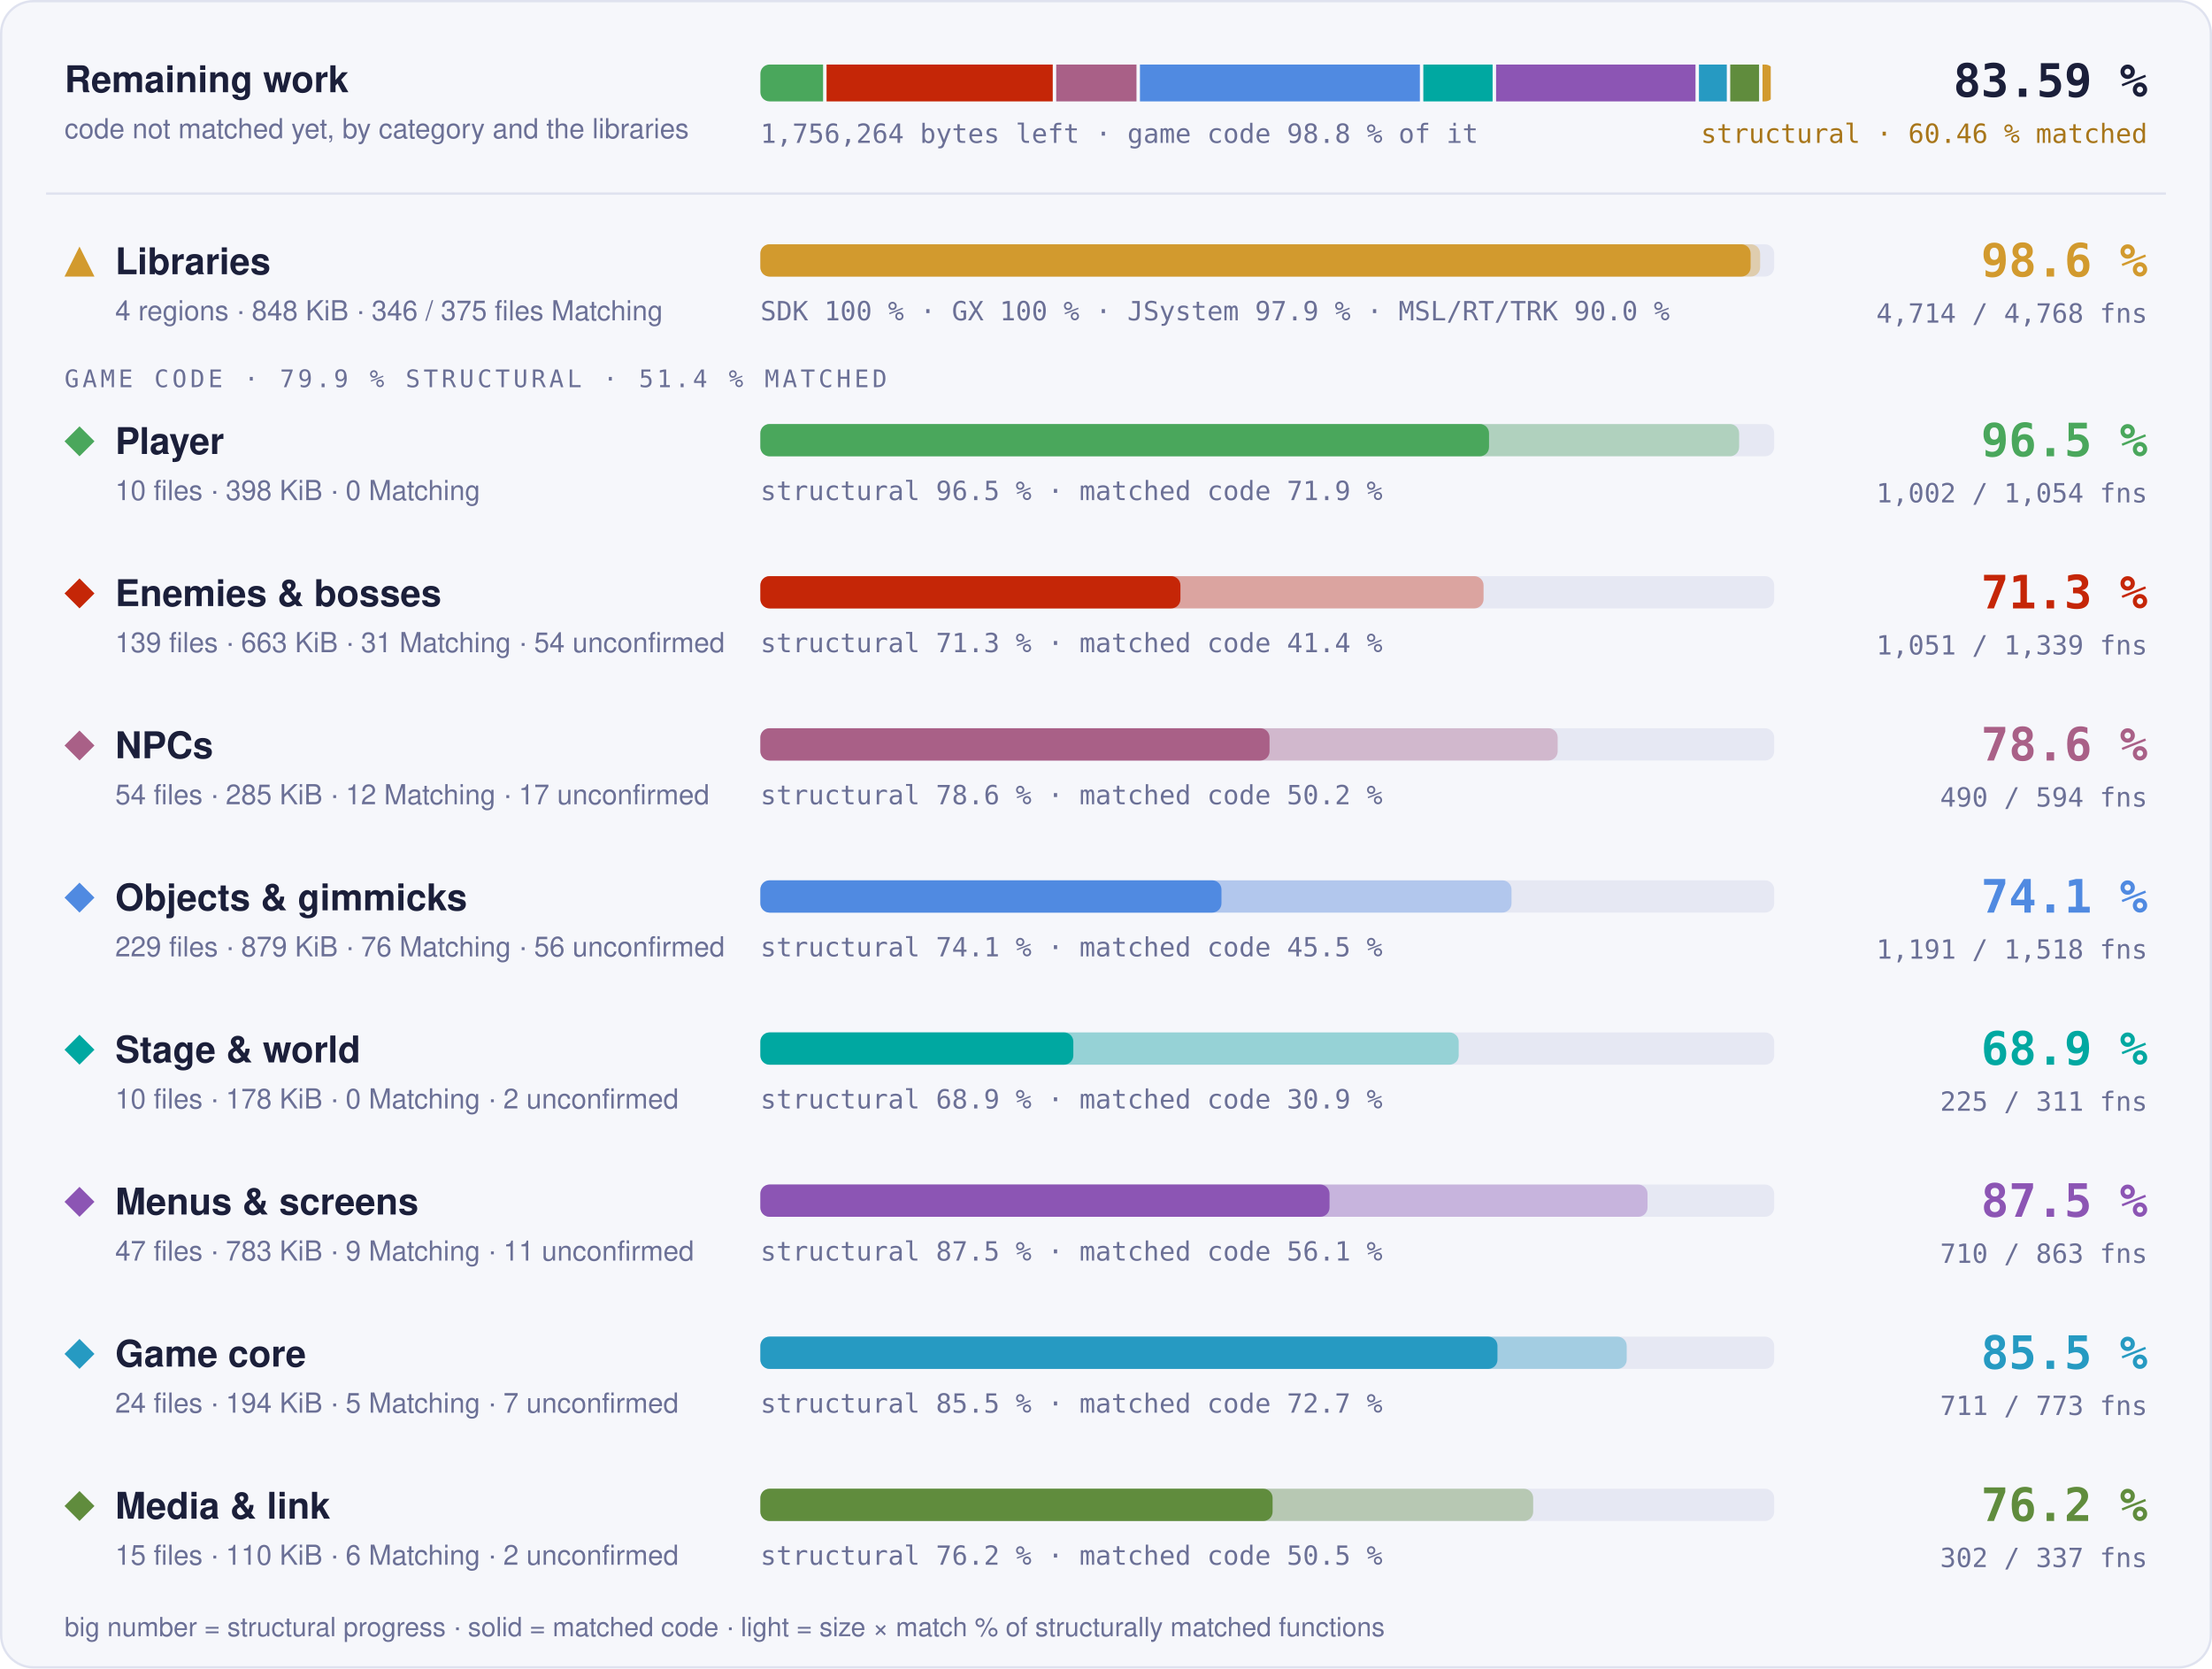
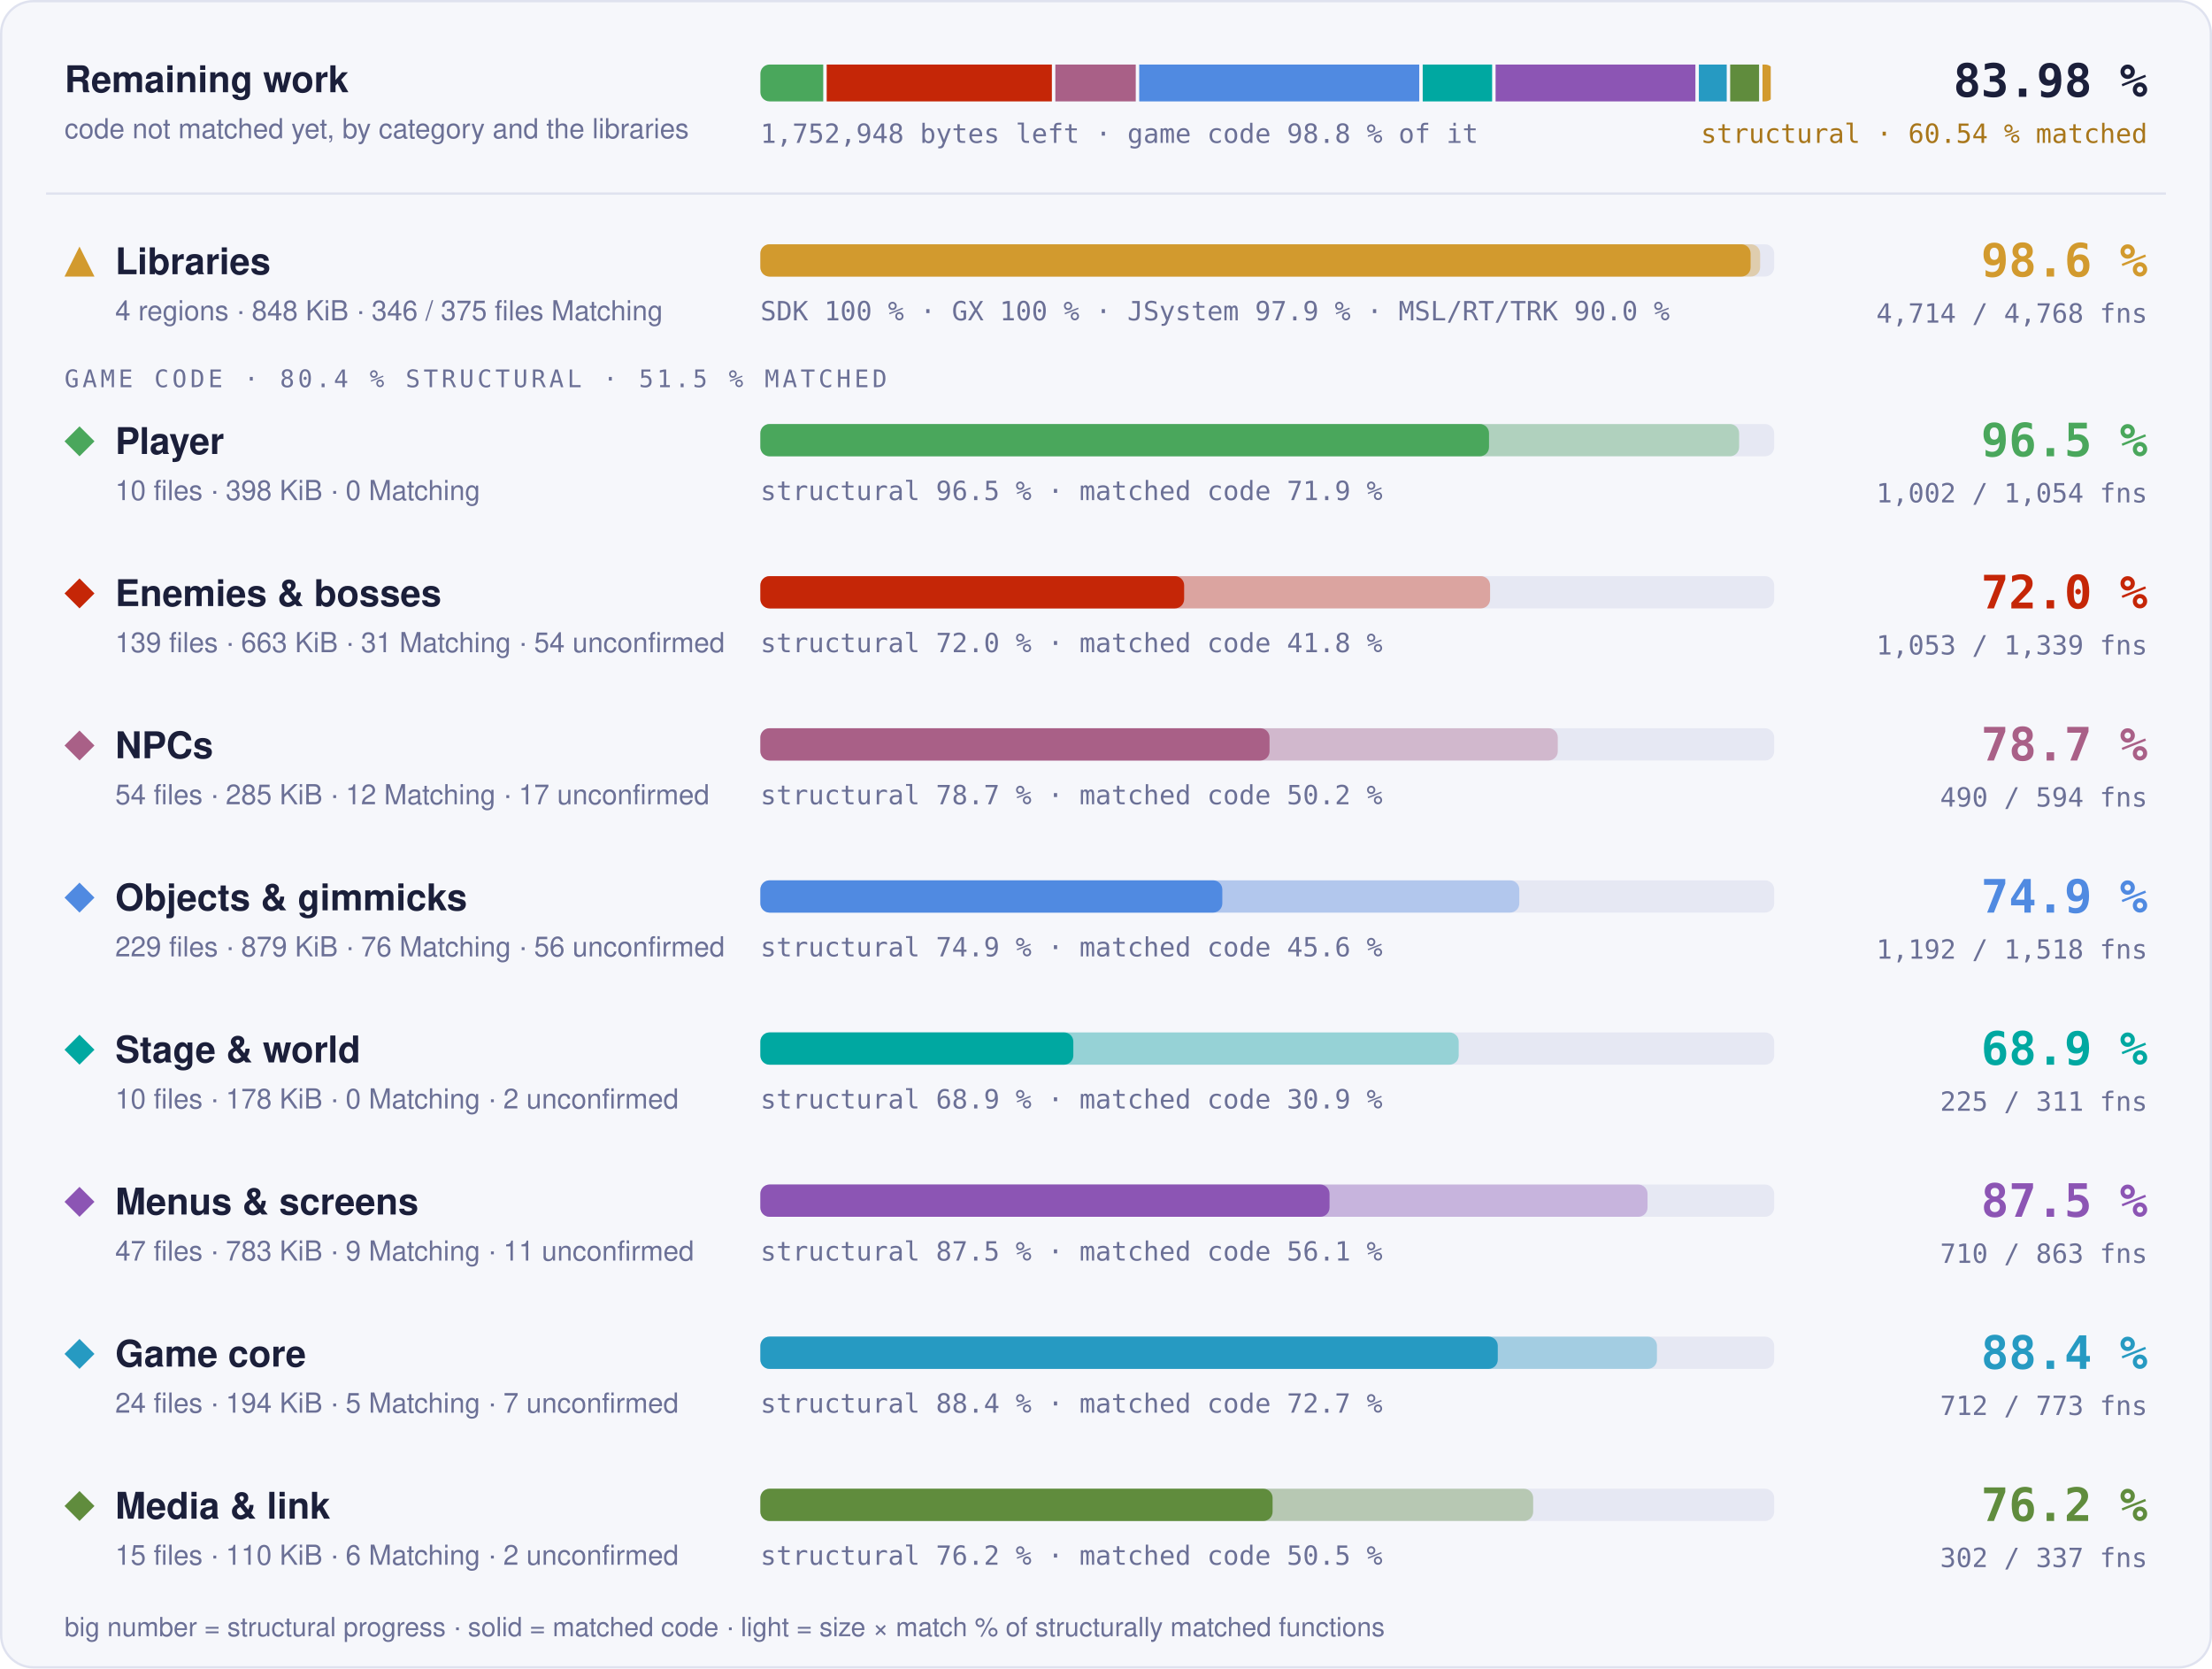
- <svg xmlns="http://www.w3.org/2000/svg" width="960" height="724" viewBox="0 0 960 724" role="img" aria-label="Progress overview: Libraries 98.6 % structural, 97.7 % matched code, 4714 of 4768 functions; Player 96.5 % structural, 71.9 % matched code, 1002 of 1054 functions; Enemies &amp; bosses 71.3 % structural, 41.4 % matched code, 1051 of 1339 functions; NPCs 78.6 % structural, 50.2 % matched code, 490 of 594 functions; Objects &amp; gimmicks 74.1 % structural, 45.5 % matched code, 1191 of 1518 functions; Stage &amp; world 68.9 % structural, 30.9 % matched code, 225 of 311 functions; Menus &amp; screens 87.5 % structural, 56.1 % matched code, 710 of 863 functions; Game core 85.5 % structural, 72.7 % matched code, 711 of 773 functions; Media &amp; link 76.2 % structural, 50.5 % matched code, 302 of 337 functions">
+ <svg xmlns="http://www.w3.org/2000/svg" width="960" height="724" viewBox="0 0 960 724" role="img" aria-label="Progress overview: Libraries 98.6 % structural, 97.7 % matched code, 4714 of 4768 functions; Player 96.5 % structural, 71.9 % matched code, 1002 of 1054 functions; Enemies &amp; bosses 72.0 % structural, 41.8 % matched code, 1053 of 1339 functions; NPCs 78.7 % structural, 50.2 % matched code, 490 of 594 functions; Objects &amp; gimmicks 74.9 % structural, 45.6 % matched code, 1192 of 1518 functions; Stage &amp; world 68.9 % structural, 30.9 % matched code, 225 of 311 functions; Menus &amp; screens 87.5 % structural, 56.1 % matched code, 710 of 863 functions; Game core 88.4 % structural, 72.7 % matched code, 712 of 773 functions; Media &amp; link 76.2 % structural, 50.5 % matched code, 302 of 337 functions">
  <style>text { font-family: -apple-system, BlinkMacSystemFont, 'Segoe UI', Helvetica, Arial, sans-serif; } .mono { font-family: ui-monospace, SFMono-Regular, 'SF Mono', Menlo, Consolas, monospace; } .grow { transform-box: fill-box; transform-origin: 0 50%; animation: grow 1.4s cubic-bezier(.2,.8,.2,1) both; } @keyframes grow { from { transform: scaleX(0); } } @media (prefers-reduced-motion: reduce) { * { animation: none !important; } }</style>
  <rect x="0.5" y="0.5" width="959" height="723" rx="14" fill="#f6f7fb" stroke="#dfe2ef" />
  <text x="28" y="40" font-size="16" font-weight="700" fill="#1b1f3a">Remaining work</text>
  <text x="28" y="60" font-size="12" fill="#6b7096">code not matched yet, by category and the libraries</text>
  <clipPath id="rw">
    <rect x="330" y="28" width="440" height="16" rx="4" />
  </clipPath>
  <g clip-path="url(#rw)">
-     <rect class="grow" x="330.00" y="28" width="27.22" height="16" fill="#4aa75c" />
-     <rect class="grow" x="358.72" y="28" width="98.17" height="16" fill="#c52607" />
-     <rect class="grow" x="458.39" y="28" width="34.84" height="16" fill="#a96087" />
-     <rect class="grow" x="494.73" y="28" width="121.49" height="16" fill="#508ae1" />
-     <rect class="grow" x="617.72" y="28" width="30.07" height="16" fill="#00a8a1" />
-     <rect class="grow" x="649.29" y="28" width="86.55" height="16" fill="#8c55b4" />
-     <rect class="grow" x="737.34" y="28" width="12.08" height="16" fill="#269ac2" />
-     <rect class="grow" x="750.92" y="28" width="12.51" height="16" fill="#608c3d" />
-     <rect class="grow" x="764.93" y="28" width="3.57" height="16" fill="#d29a2e" />
+     <rect class="grow" x="330.00" y="28" width="27.28" height="16" fill="#4aa75c" />
+     <rect class="grow" x="358.78" y="28" width="97.73" height="16" fill="#c52607" />
+     <rect class="grow" x="458.01" y="28" width="34.90" height="16" fill="#a96087" />
+     <rect class="grow" x="494.41" y="28" width="121.54" height="16" fill="#508ae1" />
+     <rect class="grow" x="617.45" y="28" width="30.13" height="16" fill="#00a8a1" />
+     <rect class="grow" x="649.08" y="28" width="86.72" height="16" fill="#8c55b4" />
+     <rect class="grow" x="737.30" y="28" width="12.09" height="16" fill="#269ac2" />
+     <rect class="grow" x="750.89" y="28" width="12.54" height="16" fill="#608c3d" />
+     <rect class="grow" x="764.92" y="28" width="3.58" height="16" fill="#d29a2e" />
  </g>
-   <text x="330" y="62" class="mono" font-size="11.5" fill="#6b7096">1,756,264 bytes left · game code 98.8 % of it</text>
-   <text x="932" y="42" text-anchor="end" class="mono" font-size="20" font-weight="700" fill="#1b1f3a">83.59 %</text>
-   <text x="932" y="62" text-anchor="end" class="mono" font-size="11.5" fill="#a8761a">structural · 60.46 % matched</text>
+   <text x="330" y="62" class="mono" font-size="11.5" fill="#6b7096">1,752,948 bytes left · game code 98.8 % of it</text>
+   <text x="932" y="42" text-anchor="end" class="mono" font-size="20" font-weight="700" fill="#1b1f3a">83.98 %</text>
+   <text x="932" y="62" text-anchor="end" class="mono" font-size="11.5" fill="#a8761a">structural · 60.54 % matched</text>
  <line x1="20" x2="940" y1="84" y2="84" stroke="#dfe2ef" />
  <g fill="#d29a2e">
    <path d="M34.5 107L41 120L28 120Z" />
  </g>
  <text x="50" y="119" font-size="16" font-weight="700" fill="#1b1f3a">Libraries</text>
  <text x="50" y="139" font-size="12" fill="#6b7096">4 regions · 848 KiB · 346 / 375 files Matching</text>
  <rect x="330" y="106" width="440" height="14" rx="4" fill="#e6e8f3" />
  <rect class="grow" style="animation-delay:0.0s" x="330" y="106" width="433.89" height="14" rx="4" fill="#d29a2e" fill-opacity="0.35" />
  <rect class="grow" style="animation-delay:0.0s" x="330" y="106" width="429.75" height="14" rx="4" fill="#d29a2e" />
  <text x="330" y="139" class="mono" font-size="11.5" fill="#6b7096">SDK 100 % · GX 100 % · JSystem 97.9 % · MSL/RT/TRK 90.0 %</text>
  <text x="932" y="120" text-anchor="end" class="mono" font-size="20" font-weight="700" fill="#d29a2e">98.6 %</text>
  <text x="932" y="140" text-anchor="end" class="mono" font-size="11.5" fill="#6b7096">4,714 / 4,768 fns</text>
-   <text x="28" y="168" class="mono" font-size="10.5" letter-spacing="0.14em" fill="#6b7096">GAME CODE · 79.9 % STRUCTURAL · 51.4 % MATCHED</text>
+   <text x="28" y="168" class="mono" font-size="10.5" letter-spacing="0.14em" fill="#6b7096">GAME CODE · 80.4 % STRUCTURAL · 51.5 % MATCHED</text>
  <g fill="#4aa75c">
    <path d="M34.5 185L41 191.5L34.5 198L28 191.5Z" />
  </g>
  <text x="50" y="197" font-size="16" font-weight="700" fill="#1b1f3a">Player</text>
  <text x="50" y="217" font-size="12" fill="#6b7096">10 files · 398 KiB · 0 Matching</text>
  <rect x="330" y="184" width="440" height="14" rx="4" fill="#e6e8f3" />
  <rect class="grow" style="animation-delay:0.1s" x="330" y="184" width="424.77" height="14" rx="4" fill="#4aa75c" fill-opacity="0.35" />
  <rect class="grow" style="animation-delay:0.1s" x="330" y="184" width="316.23" height="14" rx="4" fill="#4aa75c" />
  <text x="330" y="217" class="mono" font-size="11.5" fill="#6b7096">structural 96.5 % · matched code 71.9 %</text>
  <text x="932" y="198" text-anchor="end" class="mono" font-size="20" font-weight="700" fill="#4aa75c">96.5 %</text>
  <text x="932" y="218" text-anchor="end" class="mono" font-size="11.5" fill="#6b7096">1,002 / 1,054 fns</text>
  <g fill="#c52607">
    <path d="M34.5 251L41 257.5L34.5 264L28 257.5Z" />
  </g>
  <text x="50" y="263" font-size="16" font-weight="700" fill="#1b1f3a">Enemies &amp; bosses</text>
  <text x="50" y="283" font-size="12" fill="#6b7096">139 files · 663 KiB · 31 Matching · 54 unconfirmed</text>
  <rect x="330" y="250" width="440" height="14" rx="4" fill="#e6e8f3" />
-   <rect class="grow" style="animation-delay:0.2s" x="330" y="250" width="313.86" height="14" rx="4" fill="#c52607" fill-opacity="0.35" />
-   <rect class="grow" style="animation-delay:0.2s" x="330" y="250" width="182.30" height="14" rx="4" fill="#c52607" />
-   <text x="330" y="283" class="mono" font-size="11.5" fill="#6b7096">structural 71.3 % · matched code 41.4 %</text>
-   <text x="932" y="264" text-anchor="end" class="mono" font-size="20" font-weight="700" fill="#c52607">71.3 %</text>
-   <text x="932" y="284" text-anchor="end" class="mono" font-size="11.5" fill="#6b7096">1,051 / 1,339 fns</text>
+   <rect class="grow" style="animation-delay:0.2s" x="330" y="250" width="316.69" height="14" rx="4" fill="#c52607" fill-opacity="0.35" />
+   <rect class="grow" style="animation-delay:0.2s" x="330" y="250" width="183.91" height="14" rx="4" fill="#c52607" />
+   <text x="330" y="283" class="mono" font-size="11.5" fill="#6b7096">structural 72.0 % · matched code 41.8 %</text>
+   <text x="932" y="264" text-anchor="end" class="mono" font-size="20" font-weight="700" fill="#c52607">72.0 %</text>
+   <text x="932" y="284" text-anchor="end" class="mono" font-size="11.5" fill="#6b7096">1,053 / 1,339 fns</text>
  <g fill="#a96087">
    <path d="M34.5 317L41 323.5L34.5 330L28 323.5Z" />
  </g>
  <text x="50" y="329" font-size="16" font-weight="700" fill="#1b1f3a">NPCs</text>
  <text x="50" y="349" font-size="12" fill="#6b7096">54 files · 285 KiB · 12 Matching · 17 unconfirmed</text>
  <rect x="330" y="316" width="440" height="14" rx="4" fill="#e6e8f3" />
-   <rect class="grow" style="animation-delay:0.3s" x="330" y="316" width="346.02" height="14" rx="4" fill="#a96087" fill-opacity="0.35" />
+   <rect class="grow" style="animation-delay:0.3s" x="330" y="316" width="346.07" height="14" rx="4" fill="#a96087" fill-opacity="0.35" />
  <rect class="grow" style="animation-delay:0.3s" x="330" y="316" width="220.98" height="14" rx="4" fill="#a96087" />
-   <text x="330" y="349" class="mono" font-size="11.5" fill="#6b7096">structural 78.6 % · matched code 50.2 %</text>
-   <text x="932" y="330" text-anchor="end" class="mono" font-size="20" font-weight="700" fill="#a96087">78.6 %</text>
+   <text x="330" y="349" class="mono" font-size="11.5" fill="#6b7096">structural 78.7 % · matched code 50.2 %</text>
+   <text x="932" y="330" text-anchor="end" class="mono" font-size="20" font-weight="700" fill="#a96087">78.7 %</text>
  <text x="932" y="350" text-anchor="end" class="mono" font-size="11.5" fill="#6b7096">490 / 594 fns</text>
  <g fill="#508ae1">
    <path d="M34.5 383L41 389.5L34.5 396L28 389.5Z" />
  </g>
  <text x="50" y="395" font-size="16" font-weight="700" fill="#1b1f3a">Objects &amp; gimmicks</text>
  <text x="50" y="415" font-size="12" fill="#6b7096">229 files · 879 KiB · 76 Matching · 56 unconfirmed</text>
  <rect x="330" y="382" width="440" height="14" rx="4" fill="#e6e8f3" />
-   <rect class="grow" style="animation-delay:0.4s" x="330" y="382" width="325.99" height="14" rx="4" fill="#508ae1" fill-opacity="0.35" />
-   <rect class="grow" style="animation-delay:0.4s" x="330" y="382" width="200.11" height="14" rx="4" fill="#508ae1" />
-   <text x="330" y="415" class="mono" font-size="11.5" fill="#6b7096">structural 74.1 % · matched code 45.5 %</text>
-   <text x="932" y="396" text-anchor="end" class="mono" font-size="20" font-weight="700" fill="#508ae1">74.1 %</text>
-   <text x="932" y="416" text-anchor="end" class="mono" font-size="11.5" fill="#6b7096">1,191 / 1,518 fns</text>
+   <rect class="grow" style="animation-delay:0.4s" x="330" y="382" width="329.37" height="14" rx="4" fill="#508ae1" fill-opacity="0.35" />
+   <rect class="grow" style="animation-delay:0.4s" x="330" y="382" width="200.48" height="14" rx="4" fill="#508ae1" />
+   <text x="330" y="415" class="mono" font-size="11.5" fill="#6b7096">structural 74.9 % · matched code 45.6 %</text>
+   <text x="932" y="396" text-anchor="end" class="mono" font-size="20" font-weight="700" fill="#508ae1">74.9 %</text>
+   <text x="932" y="416" text-anchor="end" class="mono" font-size="11.5" fill="#6b7096">1,192 / 1,518 fns</text>
  <g fill="#00a8a1">
    <path d="M34.5 449L41 455.5L34.5 462L28 455.5Z" />
  </g>
  <text x="50" y="461" font-size="16" font-weight="700" fill="#1b1f3a">Stage &amp; world</text>
  <text x="50" y="481" font-size="12" fill="#6b7096">10 files · 178 KiB · 0 Matching · 2 unconfirmed</text>
  <rect x="330" y="448" width="440" height="14" rx="4" fill="#e6e8f3" />
  <rect class="grow" style="animation-delay:0.5s" x="330" y="448" width="303.07" height="14" rx="4" fill="#00a8a1" fill-opacity="0.35" />
  <rect class="grow" style="animation-delay:0.5s" x="330" y="448" width="135.82" height="14" rx="4" fill="#00a8a1" />
  <text x="330" y="481" class="mono" font-size="11.5" fill="#6b7096">structural 68.9 % · matched code 30.9 %</text>
  <text x="932" y="462" text-anchor="end" class="mono" font-size="20" font-weight="700" fill="#00a8a1">68.9 %</text>
  <text x="932" y="482" text-anchor="end" class="mono" font-size="11.5" fill="#6b7096">225 / 311 fns</text>
  <g fill="#8c55b4">
    <path d="M34.5 515L41 521.5L34.5 528L28 521.5Z" />
  </g>
  <text x="50" y="527" font-size="16" font-weight="700" fill="#1b1f3a">Menus &amp; screens</text>
  <text x="50" y="547" font-size="12" fill="#6b7096">47 files · 783 KiB · 9 Matching · 11 unconfirmed</text>
  <rect x="330" y="514" width="440" height="14" rx="4" fill="#e6e8f3" />
  <rect class="grow" style="animation-delay:0.6s" x="330" y="514" width="385.02" height="14" rx="4" fill="#8c55b4" fill-opacity="0.35" />
  <rect class="grow" style="animation-delay:0.6s" x="330" y="514" width="247.01" height="14" rx="4" fill="#8c55b4" />
  <text x="330" y="547" class="mono" font-size="11.5" fill="#6b7096">structural 87.5 % · matched code 56.1 %</text>
  <text x="932" y="528" text-anchor="end" class="mono" font-size="20" font-weight="700" fill="#8c55b4">87.5 %</text>
  <text x="932" y="548" text-anchor="end" class="mono" font-size="11.5" fill="#6b7096">710 / 863 fns</text>
  <g fill="#269ac2">
    <path d="M34.5 581L41 587.5L34.5 594L28 587.5Z" />
  </g>
  <text x="50" y="593" font-size="16" font-weight="700" fill="#1b1f3a">Game core</text>
  <text x="50" y="613" font-size="12" fill="#6b7096">24 files · 194 KiB · 5 Matching · 7 unconfirmed</text>
  <rect x="330" y="580" width="440" height="14" rx="4" fill="#e6e8f3" />
-   <rect class="grow" style="animation-delay:0.7s" x="330" y="580" width="375.98" height="14" rx="4" fill="#269ac2" fill-opacity="0.35" />
-   <rect class="grow" style="animation-delay:0.7s" x="330" y="580" width="319.89" height="14" rx="4" fill="#269ac2" />
-   <text x="330" y="613" class="mono" font-size="11.5" fill="#6b7096">structural 85.5 % · matched code 72.7 %</text>
-   <text x="932" y="594" text-anchor="end" class="mono" font-size="20" font-weight="700" fill="#269ac2">85.5 %</text>
-   <text x="932" y="614" text-anchor="end" class="mono" font-size="11.5" fill="#6b7096">711 / 773 fns</text>
+   <rect class="grow" style="animation-delay:0.7s" x="330" y="580" width="389.11" height="14" rx="4" fill="#269ac2" fill-opacity="0.35" />
+   <rect class="grow" style="animation-delay:0.7s" x="330" y="580" width="320.03" height="14" rx="4" fill="#269ac2" />
+   <text x="330" y="613" class="mono" font-size="11.5" fill="#6b7096">structural 88.4 % · matched code 72.7 %</text>
+   <text x="932" y="594" text-anchor="end" class="mono" font-size="20" font-weight="700" fill="#269ac2">88.4 %</text>
+   <text x="932" y="614" text-anchor="end" class="mono" font-size="11.5" fill="#6b7096">712 / 773 fns</text>
  <g fill="#608c3d">
    <path d="M34.5 647L41 653.5L34.5 660L28 653.5Z" />
  </g>
  <text x="50" y="659" font-size="16" font-weight="700" fill="#1b1f3a">Media &amp; link</text>
  <text x="50" y="679" font-size="12" fill="#6b7096">15 files · 110 KiB · 6 Matching · 2 unconfirmed</text>
  <rect x="330" y="646" width="440" height="14" rx="4" fill="#e6e8f3" />
  <rect class="grow" style="animation-delay:0.8s" x="330" y="646" width="335.39" height="14" rx="4" fill="#608c3d" fill-opacity="0.35" />
  <rect class="grow" style="animation-delay:0.8s" x="330" y="646" width="222.30" height="14" rx="4" fill="#608c3d" />
  <text x="330" y="679" class="mono" font-size="11.5" fill="#6b7096">structural 76.2 % · matched code 50.5 %</text>
  <text x="932" y="660" text-anchor="end" class="mono" font-size="20" font-weight="700" fill="#608c3d">76.2 %</text>
  <text x="932" y="680" text-anchor="end" class="mono" font-size="11.5" fill="#6b7096">302 / 337 fns</text>
  <text x="28" y="710" font-size="11.5" fill="#6b7096">big number = structural progress · solid = matched code · light = size × match % of structurally matched functions</text>
</svg>
